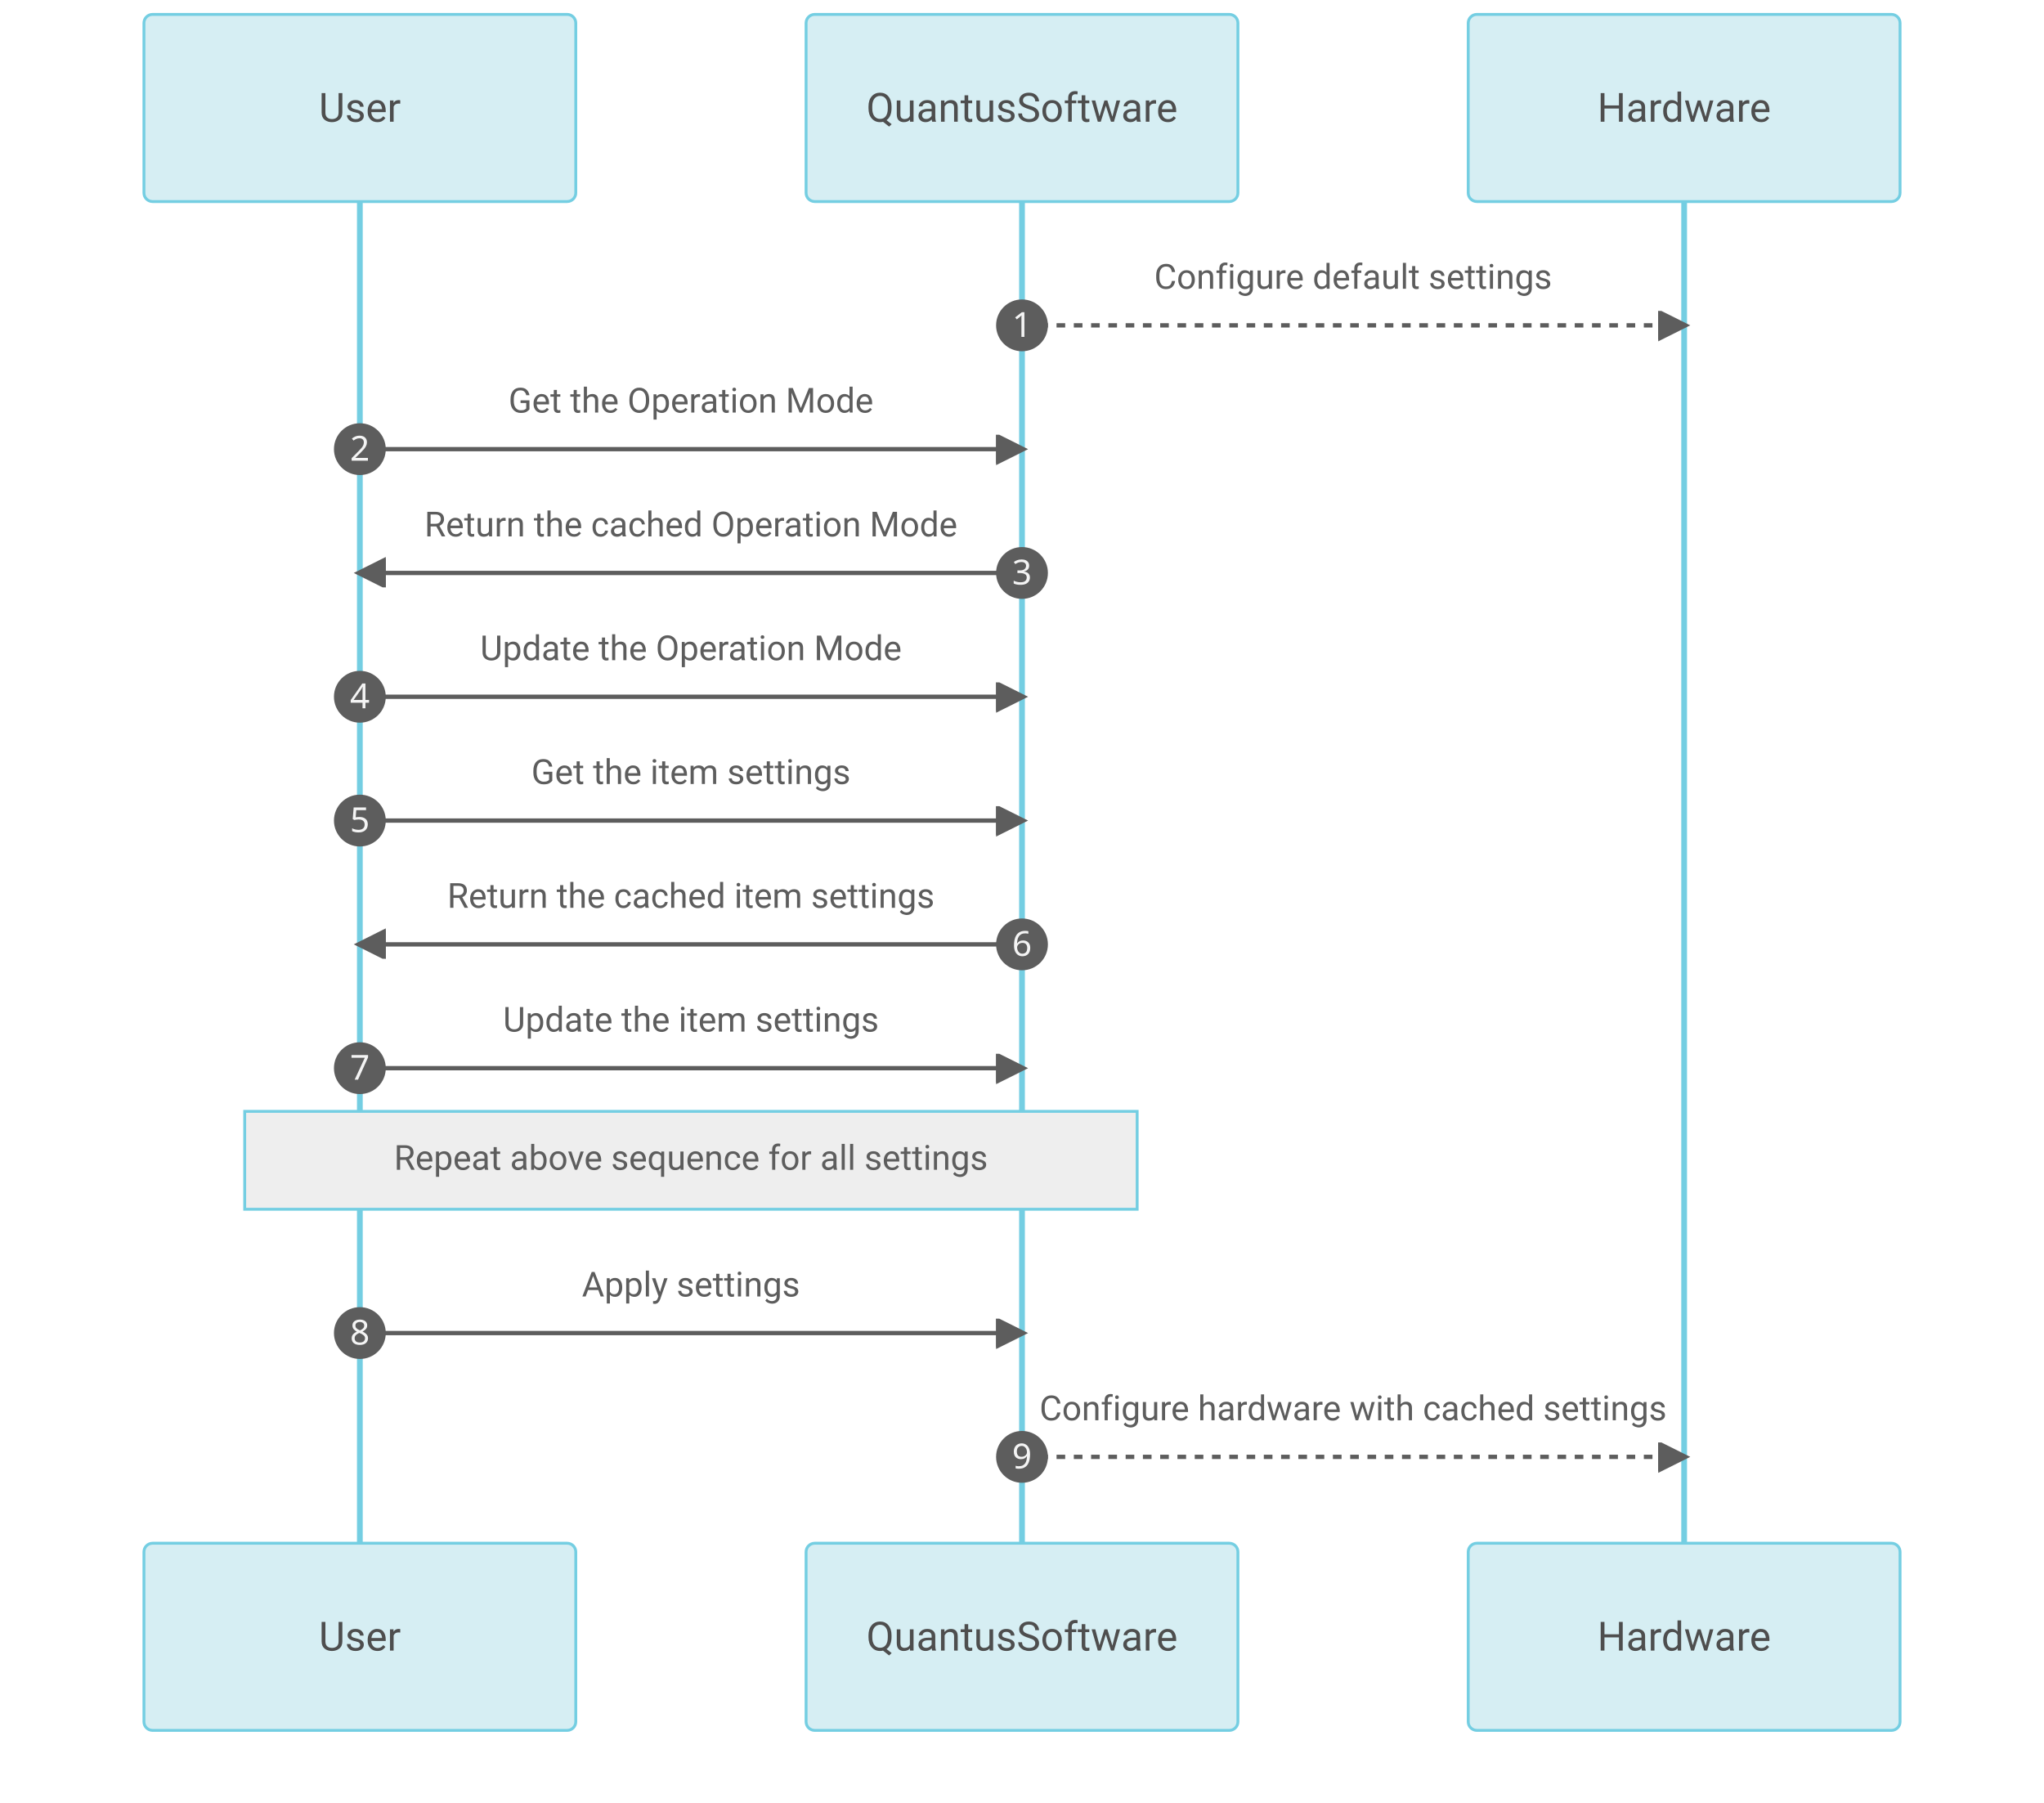
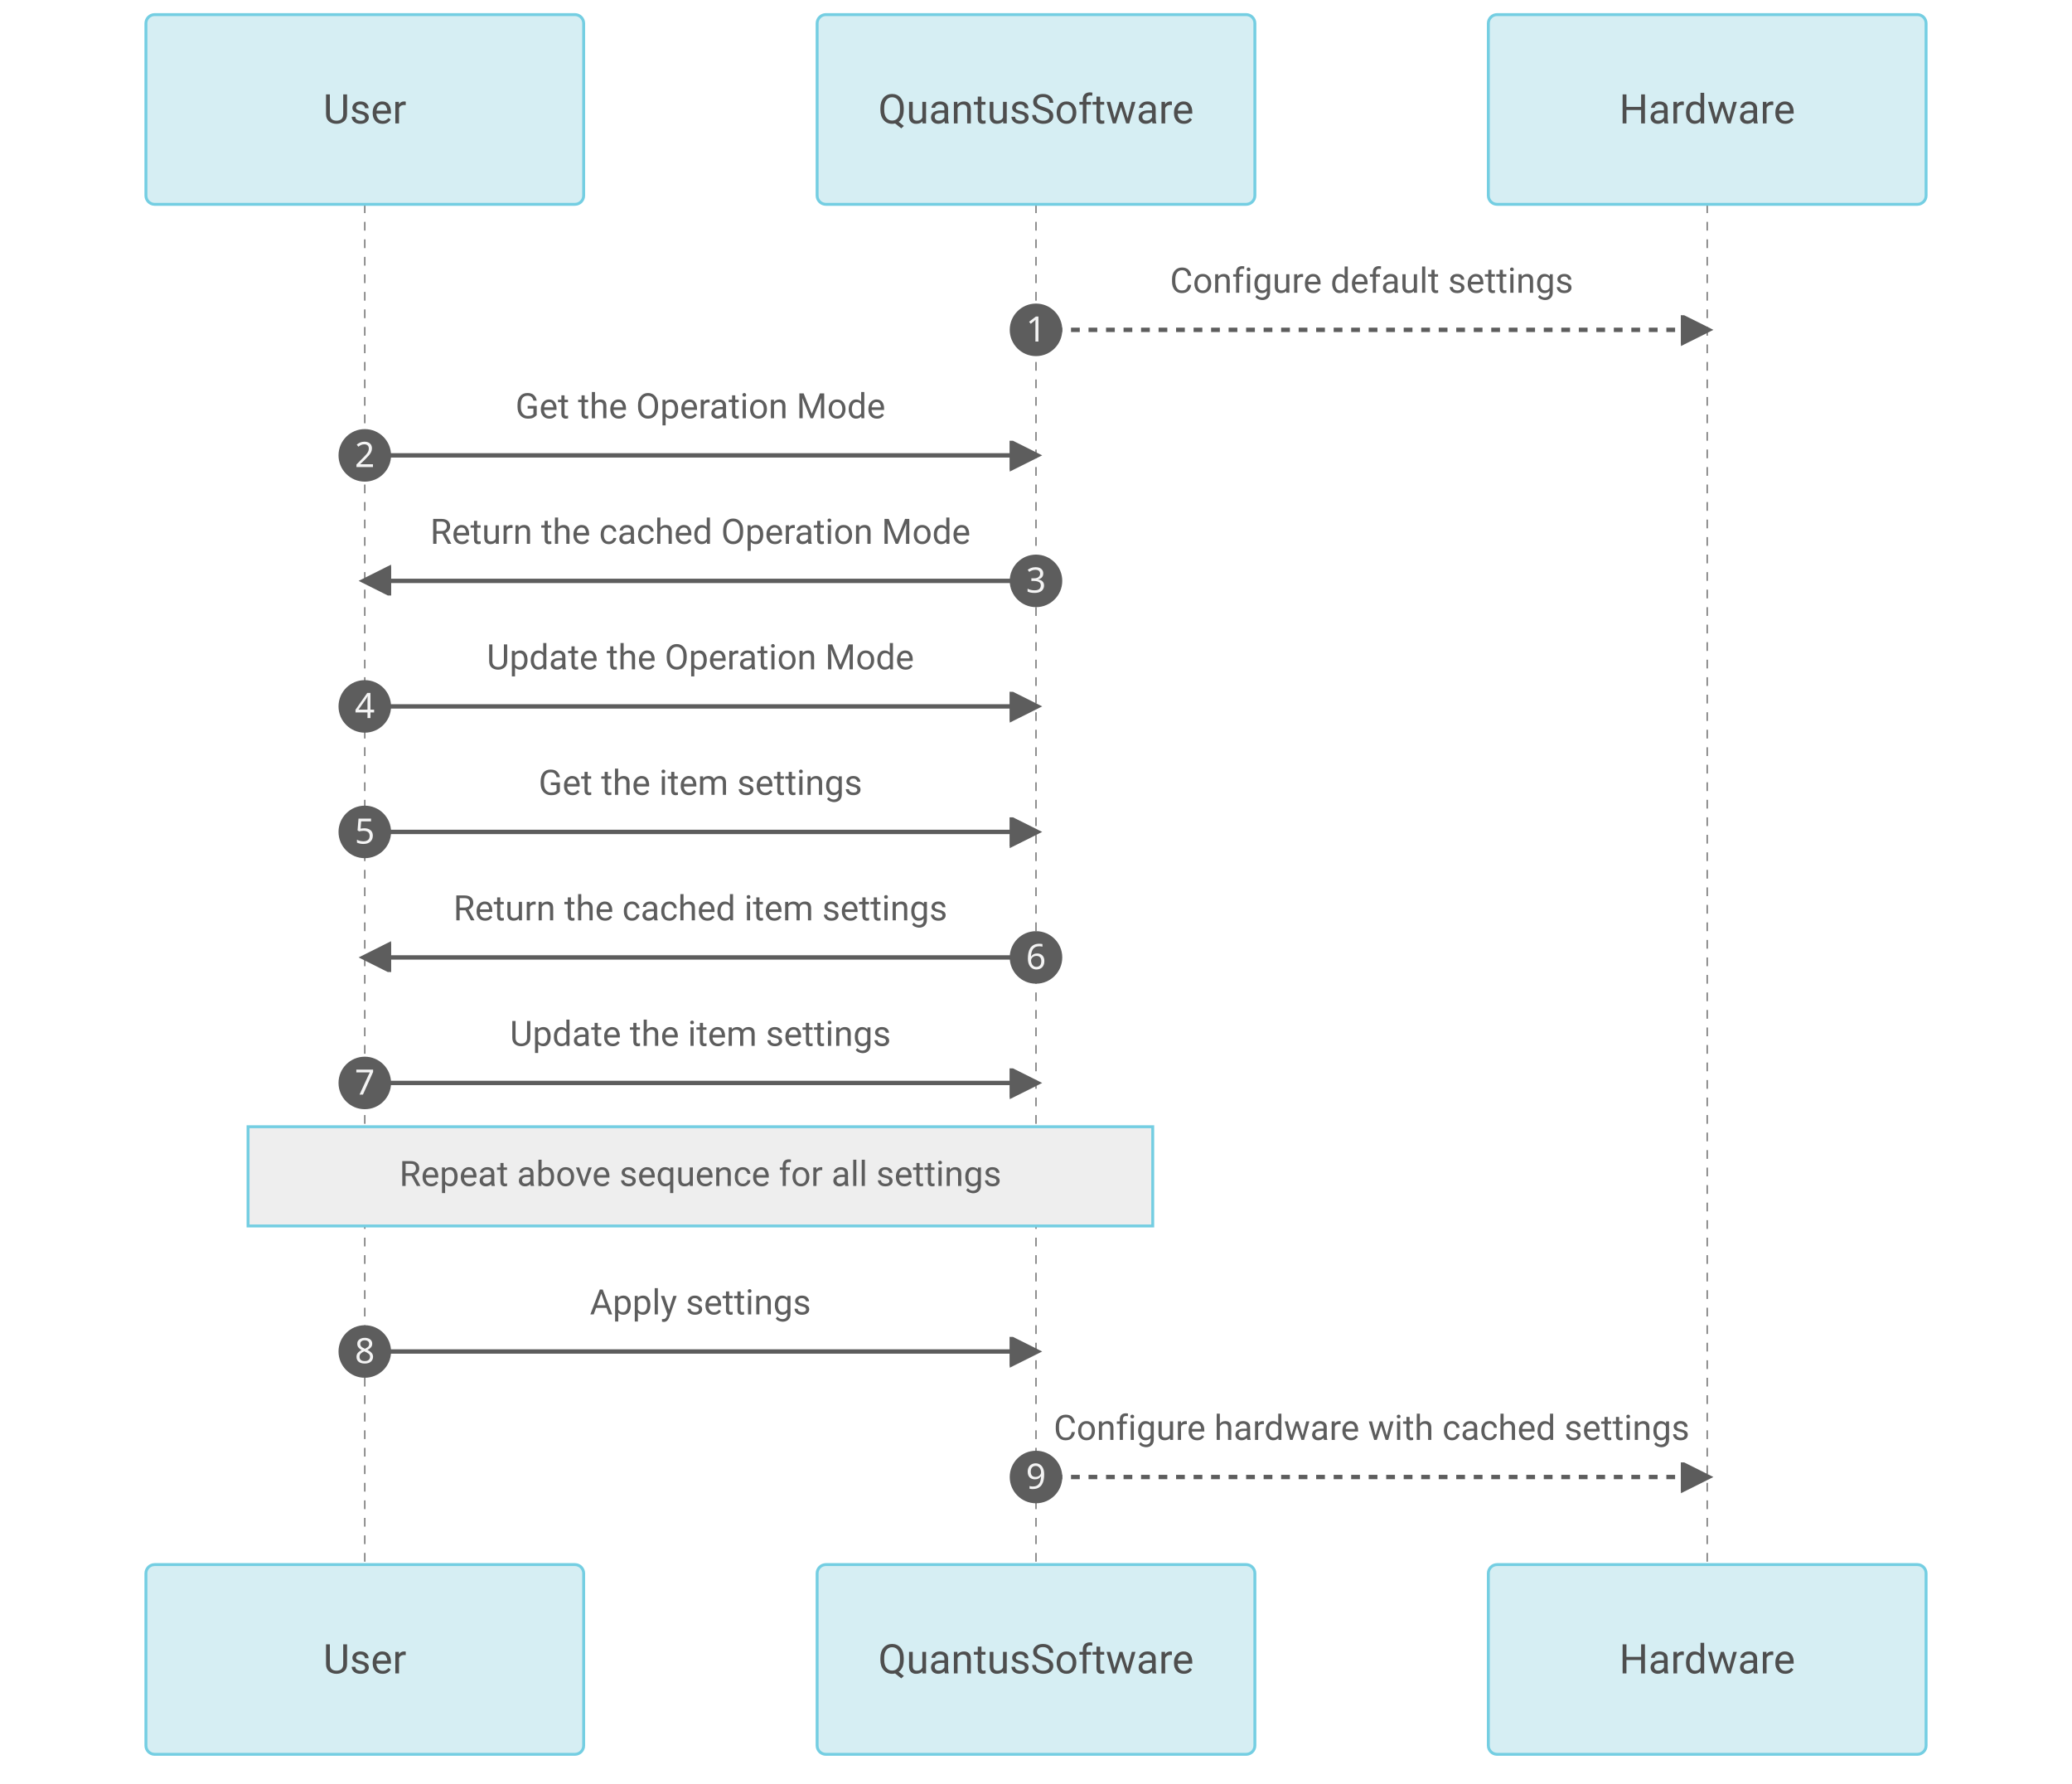
- <svg xmlns="http://www.w3.org/2000/svg" id="mermaid-1698050729424" width="100%" height="626" style="max-width: 710px;" viewBox="-50 -5 710 626">
-   <style>#mermaid-1698050729424 {font-family:"roboto",Helvetica,Arial,sans-serif;font-size:12px;fill:#5d5d5d;}#mermaid-1698050729424 .error-icon{fill:hsl(10.345, 54.717%, 94.608%);}#mermaid-1698050729424 .error-text{fill:rgb(6.226, 18.679, 21.274);stroke:rgb(6.226, 18.679, 21.274);}#mermaid-1698050729424 .edge-thickness-normal{stroke-width:2px;}#mermaid-1698050729424 .edge-thickness-thick{stroke-width:3.5px;}#mermaid-1698050729424 .edge-pattern-solid{stroke-dasharray:0;}#mermaid-1698050729424 .edge-pattern-dashed{stroke-dasharray:3;}#mermaid-1698050729424 .edge-pattern-dotted{stroke-dasharray:2;}#mermaid-1698050729424 .marker{fill:#0b0b0b;stroke:#0b0b0b;}#mermaid-1698050729424 .marker.cross{stroke:#0b0b0b;}#mermaid-1698050729424 svg{font-family:"roboto",Helvetica,Arial,sans-serif;font-size:12px;}#mermaid-1698050729424 .actor{stroke:#74cee2;fill:#d6eef3;}#mermaid-1698050729424 text.actor&gt;tspan{fill:#4e4e4e;stroke:none;}#mermaid-1698050729424 .actor-line{stroke:grey;}#mermaid-1698050729424 .messageLine0{stroke-width:1.5;stroke-dasharray:none;stroke:#5d5d5d;}#mermaid-1698050729424 .messageLine1{stroke-width:1.5;stroke-dasharray:2,2;stroke:#5d5d5d;}#mermaid-1698050729424 #arrowhead path{fill:#5d5d5d;stroke:#5d5d5d;}#mermaid-1698050729424 .sequenceNumber{fill:#f4f4f4;}#mermaid-1698050729424 #sequencenumber{fill:#5d5d5d;}#mermaid-1698050729424 #crosshead path{fill:#5d5d5d;stroke:#5d5d5d;}#mermaid-1698050729424 .messageText{fill:#5d5d5d;stroke:#5d5d5d;}#mermaid-1698050729424 .labelBox{stroke:#74cee2;fill:#d6eef3;}#mermaid-1698050729424 .labelText,#mermaid-1698050729424 .labelText&gt;tspan{fill:#4e4e4e;stroke:none;}#mermaid-1698050729424 .loopText,#mermaid-1698050729424 .loopText&gt;tspan{fill:#4e4e4e;stroke:none;}#mermaid-1698050729424 .loopLine{stroke-width:2px;stroke-dasharray:2,2;stroke:#74cee2;fill:#74cee2;}#mermaid-1698050729424 .note{stroke:#74cee2;fill:#eee;}#mermaid-1698050729424 .noteText,#mermaid-1698050729424 .noteText&gt;tspan{fill:#5d5d5d;stroke:none;}#mermaid-1698050729424 .activation0{fill:#f4433633;stroke:none;}#mermaid-1698050729424 .activation1{fill:#f4433633;stroke:none;}#mermaid-1698050729424 .activation2{fill:#f4433633;stroke:none;}#mermaid-1698050729424 .actorPopupMenu{position:absolute;}#mermaid-1698050729424 .actorPopupMenuPanel{position:absolute;fill:#d6eef3;box-shadow:0px 8px 16px 0px rgba(0,0,0,0.2);filter:drop-shadow(3px 5px 2px rgb(0 0 0 / 0.4));}#mermaid-1698050729424 .actor-man line{stroke:#74cee2;fill:#d6eef3;}#mermaid-1698050729424 .actor-man circle,#mermaid-1698050729424 line{stroke:#74cee2;fill:#d6eef3;stroke-width:2px;}#mermaid-1698050729424 .messageText{stroke:none;}#mermaid-1698050729424 .actor-line{stroke-dasharray:3,3;}#mermaid-1698050729424 :root{--mermaid-font-family:"trebuchet ms",verdana,arial,sans-serif;}</style>
+ <svg xmlns="http://www.w3.org/2000/svg" id="mermaid-1787131735248" width="100%" height="611" style="max-width: 710px;" viewBox="-50 -5 710 611">
+   <style>#mermaid-1787131735248{font-family:"roboto",Helvetica,Arial,sans-serif;font-size:12px;fill:#5d5d5d;}#mermaid-1787131735248 .error-icon{fill:hsl(10.345,54.717%,94.608%);}#mermaid-1787131735248 .error-text{fill:rgb(6.226,18.679,21.274);stroke:rgb(6.226,18.679,21.274);}#mermaid-1787131735248 .edge-thickness-normal{stroke-width:2px;}#mermaid-1787131735248 .edge-thickness-thick{stroke-width:3.5px;}#mermaid-1787131735248 .edge-pattern-solid{stroke-dasharray:0;}#mermaid-1787131735248 .edge-pattern-dashed{stroke-dasharray:3;}#mermaid-1787131735248 .edge-pattern-dotted{stroke-dasharray:2;}#mermaid-1787131735248 .marker{fill:#0b0b0b;stroke:#0b0b0b;}#mermaid-1787131735248 .marker.cross{stroke:#0b0b0b;}#mermaid-1787131735248 svg{font-family:"roboto",Helvetica,Arial,sans-serif;font-size:12px;}#mermaid-1787131735248 .actor{stroke:#74cee2;fill:#d6eef3;}#mermaid-1787131735248 text.actor &gt; tspan{fill:#4e4e4e;stroke:none;}#mermaid-1787131735248 .actor-line{stroke:grey;}#mermaid-1787131735248 .messageLine0{stroke-width:1.5;stroke-dasharray:none;stroke:#5d5d5d;}#mermaid-1787131735248 .messageLine1{stroke-width:1.5;stroke-dasharray:2,2;stroke:#5d5d5d;}#mermaid-1787131735248 #arrowhead path{fill:#5d5d5d;stroke:#5d5d5d;}#mermaid-1787131735248 .sequenceNumber{fill:#f4f4f4;}#mermaid-1787131735248 #sequencenumber{fill:#5d5d5d;}#mermaid-1787131735248 #crosshead path{fill:#5d5d5d;stroke:#5d5d5d;}#mermaid-1787131735248 .messageText{fill:#5d5d5d;stroke:#5d5d5d;}#mermaid-1787131735248 .labelBox{stroke:#74cee2;fill:#d6eef3;}#mermaid-1787131735248 .labelText,#mermaid-1787131735248 .labelText &gt; tspan{fill:#4e4e4e;stroke:none;}#mermaid-1787131735248 .loopText,#mermaid-1787131735248 .loopText &gt; tspan{fill:#4e4e4e;stroke:none;}#mermaid-1787131735248 .loopLine{stroke-width:2px;stroke-dasharray:2,2;stroke:#74cee2;fill:#74cee2;}#mermaid-1787131735248 .note{stroke:#74cee2;fill:#eee;}#mermaid-1787131735248 .noteText,#mermaid-1787131735248 .noteText &gt; tspan{fill:#5d5d5d;stroke:none;}#mermaid-1787131735248 .activation0{fill:#f4433633;stroke:none;}#mermaid-1787131735248 .activation1{fill:#f4433633;stroke:none;}#mermaid-1787131735248 .activation2{fill:#f4433633;stroke:none;}#mermaid-1787131735248 .messageText{stroke:none;}#mermaid-1787131735248 .actor-line{stroke-dasharray:3,3;}#mermaid-1787131735248:root{--mermaid-font-family:"trebuchet ms",verdana,arial,sans-serif;}#mermaid-1787131735248 sequence{fill:apa;}</style>
  <g />
-   <defs>
-     <symbol id="computer" width="24" height="24">
-       <path transform="scale(.5)" d="M2 2v13h20v-13h-20zm18 11h-16v-9h16v9zm-10.228 6l.466-1h3.524l.467 1h-4.457zm14.228 3h-24l2-6h2.104l-1.33 4h18.45l-1.297-4h2.073l2 6zm-5-10h-14v-7h14v7z" />
-     </symbol>
-   </defs>
-   <defs>
-     <symbol id="database" fill-rule="evenodd" clip-rule="evenodd">
-       <path transform="scale(.5)" d="M12.258.001l.256.004.255.005.253.008.251.01.249.012.247.015.246.016.242.019.241.02.239.023.236.024.233.027.231.028.229.031.225.032.223.034.22.036.217.038.214.04.211.041.208.043.205.045.201.046.198.048.194.05.191.051.187.053.183.054.18.056.175.057.172.059.168.06.163.061.16.063.155.064.15.066.074.033.073.033.071.034.07.034.069.035.068.035.067.035.066.035.064.036.064.036.062.036.06.036.06.037.058.037.058.037.055.038.055.038.053.038.052.038.051.039.05.039.048.039.047.039.045.04.044.04.043.04.041.04.04.041.039.041.037.041.036.041.034.041.033.042.032.042.03.042.029.042.027.042.026.043.024.043.023.043.021.043.02.043.018.044.017.043.015.044.013.044.012.044.011.045.009.044.007.045.006.045.004.045.002.045.001.045v17l-.001.045-.002.045-.004.045-.006.045-.007.045-.009.044-.011.045-.012.044-.013.044-.015.044-.017.043-.018.044-.02.043-.021.043-.023.043-.024.043-.026.043-.027.042-.029.042-.03.042-.032.042-.033.042-.034.041-.036.041-.037.041-.039.041-.04.041-.041.04-.043.04-.044.04-.045.04-.047.039-.048.039-.05.039-.051.039-.052.038-.053.038-.055.038-.055.038-.058.037-.058.037-.06.037-.06.036-.062.036-.064.036-.064.036-.066.035-.067.035-.068.035-.069.035-.07.034-.071.034-.073.033-.074.033-.15.066-.155.064-.16.063-.163.061-.168.06-.172.059-.175.057-.18.056-.183.054-.187.053-.191.051-.194.05-.198.048-.201.046-.205.045-.208.043-.211.041-.214.04-.217.038-.22.036-.223.034-.225.032-.229.031-.231.028-.233.027-.236.024-.239.023-.241.02-.242.019-.246.016-.247.015-.249.012-.251.01-.253.008-.255.005-.256.004-.258.001-.258-.001-.256-.004-.255-.005-.253-.008-.251-.01-.249-.012-.247-.015-.245-.016-.243-.019-.241-.02-.238-.023-.236-.024-.234-.027-.231-.028-.228-.031-.226-.032-.223-.034-.22-.036-.217-.038-.214-.04-.211-.041-.208-.043-.204-.045-.201-.046-.198-.048-.195-.05-.19-.051-.187-.053-.184-.054-.179-.056-.176-.057-.172-.059-.167-.06-.164-.061-.159-.063-.155-.064-.151-.066-.074-.033-.072-.033-.072-.034-.07-.034-.069-.035-.068-.035-.067-.035-.066-.035-.064-.036-.063-.036-.062-.036-.061-.036-.06-.037-.058-.037-.057-.037-.056-.038-.055-.038-.053-.038-.052-.038-.051-.039-.049-.039-.049-.039-.046-.039-.046-.04-.044-.04-.043-.04-.041-.04-.04-.041-.039-.041-.037-.041-.036-.041-.034-.041-.033-.042-.032-.042-.03-.042-.029-.042-.027-.042-.026-.043-.024-.043-.023-.043-.021-.043-.02-.043-.018-.044-.017-.043-.015-.044-.013-.044-.012-.044-.011-.045-.009-.044-.007-.045-.006-.045-.004-.045-.002-.045-.001-.045v-17l.001-.045.002-.045.004-.045.006-.045.007-.045.009-.044.011-.045.012-.044.013-.044.015-.044.017-.043.018-.044.02-.043.021-.043.023-.043.024-.043.026-.043.027-.042.029-.042.03-.042.032-.042.033-.042.034-.041.036-.041.037-.041.039-.041.04-.041.041-.04.043-.04.044-.04.046-.04.046-.039.049-.039.049-.039.051-.039.052-.038.053-.038.055-.038.056-.038.057-.037.058-.037.06-.037.061-.036.062-.036.063-.036.064-.036.066-.035.067-.035.068-.035.069-.035.07-.034.072-.034.072-.033.074-.033.151-.066.155-.064.159-.063.164-.061.167-.06.172-.059.176-.057.179-.056.184-.054.187-.053.19-.051.195-.05.198-.048.201-.046.204-.045.208-.043.211-.041.214-.04.217-.038.22-.036.223-.034.226-.032.228-.031.231-.028.234-.027.236-.024.238-.023.241-.02.243-.019.245-.016.247-.015.249-.012.251-.01.253-.008.255-.005.256-.004.258-.001.258.001zm-9.258 20.499v.01l.001.021.003.021.004.022.005.021.006.022.007.022.009.023.01.022.011.023.012.023.013.023.015.023.016.024.017.023.018.024.019.024.021.024.022.025.023.024.024.025.052.049.056.05.061.051.066.051.07.051.075.051.079.052.084.052.088.052.092.052.097.052.102.051.105.052.11.052.114.051.119.051.123.051.127.05.131.05.135.05.139.048.144.049.147.047.152.047.155.047.16.045.163.045.167.043.171.043.176.041.178.041.183.039.187.039.19.037.194.035.197.035.202.033.204.031.209.03.212.029.216.027.219.025.222.024.226.021.23.02.233.018.236.016.24.015.243.012.246.01.249.008.253.005.256.004.259.001.26-.001.257-.004.254-.005.25-.008.247-.011.244-.012.241-.014.237-.016.233-.018.231-.021.226-.021.224-.024.22-.026.216-.027.212-.028.21-.031.205-.031.202-.034.198-.034.194-.036.191-.037.187-.039.183-.04.179-.04.175-.042.172-.043.168-.044.163-.045.16-.046.155-.046.152-.047.148-.048.143-.049.139-.049.136-.05.131-.05.126-.05.123-.051.118-.052.114-.051.11-.052.106-.052.101-.052.096-.052.092-.052.088-.053.083-.051.079-.052.074-.052.07-.051.065-.051.06-.051.056-.05.051-.05.023-.024.023-.025.021-.024.02-.024.019-.024.018-.024.017-.024.015-.023.014-.024.013-.023.012-.023.01-.023.01-.022.008-.022.006-.022.006-.022.004-.022.004-.021.001-.021.001-.021v-4.127l-.077.055-.08.053-.083.054-.085.053-.087.052-.09.052-.093.051-.095.05-.097.05-.1.049-.102.049-.105.048-.106.047-.109.047-.111.046-.114.045-.115.045-.118.044-.12.043-.122.042-.124.042-.126.041-.128.04-.13.04-.132.038-.134.038-.135.037-.138.037-.139.035-.142.035-.143.034-.144.033-.147.032-.148.031-.15.03-.151.03-.153.029-.154.027-.156.027-.158.026-.159.025-.161.024-.162.023-.163.022-.165.021-.166.02-.167.019-.169.018-.169.017-.171.016-.173.015-.173.014-.175.013-.175.012-.177.011-.178.01-.179.008-.179.008-.181.006-.182.005-.182.004-.184.003-.184.002h-.37l-.184-.002-.184-.003-.182-.004-.182-.005-.181-.006-.179-.008-.179-.008-.178-.01-.176-.011-.176-.012-.175-.013-.173-.014-.172-.015-.171-.016-.17-.017-.169-.018-.167-.019-.166-.02-.165-.021-.163-.022-.162-.023-.161-.024-.159-.025-.157-.026-.156-.027-.155-.027-.153-.029-.151-.03-.15-.03-.148-.031-.146-.032-.145-.033-.143-.034-.141-.035-.14-.035-.137-.037-.136-.037-.134-.038-.132-.038-.13-.04-.128-.04-.126-.041-.124-.042-.122-.042-.12-.044-.117-.043-.116-.045-.113-.045-.112-.046-.109-.047-.106-.047-.105-.048-.102-.049-.1-.049-.097-.05-.095-.05-.093-.052-.09-.051-.087-.052-.085-.053-.083-.054-.08-.054-.077-.054v4.127zm0-5.654v.011l.001.021.003.021.004.021.005.022.006.022.007.022.009.022.01.022.011.023.012.023.013.023.015.024.016.023.017.024.018.024.019.024.021.024.022.024.023.025.024.024.052.05.056.05.061.05.066.051.07.051.075.052.079.051.084.052.088.052.092.052.097.052.102.052.105.052.11.051.114.051.119.052.123.05.127.051.131.05.135.049.139.049.144.048.147.048.152.047.155.046.16.045.163.045.167.044.171.042.176.042.178.04.183.04.187.038.19.037.194.036.197.034.202.033.204.032.209.03.212.028.216.027.219.025.222.024.226.022.23.02.233.018.236.016.24.014.243.012.246.01.249.008.253.006.256.003.259.001.26-.001.257-.003.254-.006.25-.008.247-.01.244-.012.241-.015.237-.016.233-.018.231-.02.226-.022.224-.024.22-.025.216-.027.212-.029.21-.03.205-.032.202-.033.198-.035.194-.036.191-.037.187-.039.183-.039.179-.041.175-.042.172-.043.168-.044.163-.045.16-.045.155-.047.152-.047.148-.048.143-.048.139-.05.136-.049.131-.05.126-.051.123-.051.118-.051.114-.052.11-.052.106-.052.101-.052.096-.052.092-.052.088-.052.083-.052.079-.052.074-.051.07-.052.065-.051.06-.05.056-.051.051-.049.023-.025.023-.024.021-.025.02-.024.019-.024.018-.024.017-.024.015-.023.014-.023.013-.024.012-.022.01-.023.01-.023.008-.022.006-.022.006-.022.004-.021.004-.022.001-.021.001-.021v-4.139l-.077.054-.08.054-.083.054-.085.052-.087.053-.09.051-.093.051-.095.051-.097.05-.1.049-.102.049-.105.048-.106.047-.109.047-.111.046-.114.045-.115.044-.118.044-.12.044-.122.042-.124.042-.126.041-.128.04-.13.039-.132.039-.134.038-.135.037-.138.036-.139.036-.142.035-.143.033-.144.033-.147.033-.148.031-.15.03-.151.03-.153.028-.154.028-.156.027-.158.026-.159.025-.161.024-.162.023-.163.022-.165.021-.166.02-.167.019-.169.018-.169.017-.171.016-.173.015-.173.014-.175.013-.175.012-.177.011-.178.009-.179.009-.179.007-.181.007-.182.005-.182.004-.184.003-.184.002h-.37l-.184-.002-.184-.003-.182-.004-.182-.005-.181-.007-.179-.007-.179-.009-.178-.009-.176-.011-.176-.012-.175-.013-.173-.014-.172-.015-.171-.016-.17-.017-.169-.018-.167-.019-.166-.02-.165-.021-.163-.022-.162-.023-.161-.024-.159-.025-.157-.026-.156-.027-.155-.028-.153-.028-.151-.03-.15-.03-.148-.031-.146-.033-.145-.033-.143-.033-.141-.035-.14-.036-.137-.036-.136-.037-.134-.038-.132-.039-.13-.039-.128-.04-.126-.041-.124-.042-.122-.043-.12-.043-.117-.044-.116-.044-.113-.046-.112-.046-.109-.046-.106-.047-.105-.048-.102-.049-.1-.049-.097-.05-.095-.051-.093-.051-.09-.051-.087-.053-.085-.052-.083-.054-.08-.054-.077-.054v4.139zm0-5.666v.011l.001.02.003.022.004.021.005.022.006.021.007.022.009.023.01.022.011.023.012.023.013.023.015.023.016.024.017.024.018.023.019.024.021.025.022.024.023.024.024.025.052.05.056.05.061.05.066.051.07.051.075.052.079.051.084.052.088.052.092.052.097.052.102.052.105.051.11.052.114.051.119.051.123.051.127.05.131.05.135.05.139.049.144.048.147.048.152.047.155.046.16.045.163.045.167.043.171.043.176.042.178.04.183.04.187.038.19.037.194.036.197.034.202.033.204.032.209.03.212.028.216.027.219.025.222.024.226.021.23.02.233.018.236.017.24.014.243.012.246.01.249.008.253.006.256.003.259.001.26-.001.257-.003.254-.006.25-.008.247-.01.244-.013.241-.014.237-.016.233-.018.231-.02.226-.022.224-.024.22-.025.216-.027.212-.029.21-.03.205-.032.202-.033.198-.035.194-.036.191-.037.187-.039.183-.039.179-.041.175-.042.172-.043.168-.044.163-.045.16-.045.155-.047.152-.047.148-.048.143-.049.139-.049.136-.049.131-.051.126-.05.123-.051.118-.052.114-.051.11-.052.106-.052.101-.052.096-.052.092-.052.088-.052.083-.052.079-.052.074-.052.07-.051.065-.051.06-.051.056-.05.051-.049.023-.025.023-.025.021-.024.02-.024.019-.024.018-.024.017-.024.015-.023.014-.024.013-.023.012-.023.01-.022.01-.023.008-.022.006-.022.006-.022.004-.022.004-.021.001-.021.001-.021v-4.153l-.077.054-.08.054-.083.053-.085.053-.087.053-.09.051-.093.051-.095.051-.097.05-.1.049-.102.048-.105.048-.106.048-.109.046-.111.046-.114.046-.115.044-.118.044-.12.043-.122.043-.124.042-.126.041-.128.04-.13.039-.132.039-.134.038-.135.037-.138.036-.139.036-.142.034-.143.034-.144.033-.147.032-.148.032-.15.03-.151.03-.153.028-.154.028-.156.027-.158.026-.159.024-.161.024-.162.023-.163.023-.165.021-.166.02-.167.019-.169.018-.169.017-.171.016-.173.015-.173.014-.175.013-.175.012-.177.01-.178.01-.179.009-.179.007-.181.006-.182.006-.182.004-.184.003-.184.001-.185.001-.185-.001-.184-.001-.184-.003-.182-.004-.182-.006-.181-.006-.179-.007-.179-.009-.178-.01-.176-.01-.176-.012-.175-.013-.173-.014-.172-.015-.171-.016-.17-.017-.169-.018-.167-.019-.166-.02-.165-.021-.163-.023-.162-.023-.161-.024-.159-.024-.157-.026-.156-.027-.155-.028-.153-.028-.151-.03-.15-.03-.148-.032-.146-.032-.145-.033-.143-.034-.141-.034-.14-.036-.137-.036-.136-.037-.134-.038-.132-.039-.13-.039-.128-.041-.126-.041-.124-.041-.122-.043-.12-.043-.117-.044-.116-.044-.113-.046-.112-.046-.109-.046-.106-.048-.105-.048-.102-.048-.1-.05-.097-.049-.095-.051-.093-.051-.09-.052-.087-.052-.085-.053-.083-.053-.08-.054-.077-.054v4.153zm8.74-8.179l-.257.004-.254.005-.25.008-.247.011-.244.012-.241.014-.237.016-.233.018-.231.021-.226.022-.224.023-.22.026-.216.027-.212.028-.21.031-.205.032-.202.033-.198.034-.194.036-.191.038-.187.038-.183.04-.179.041-.175.042-.172.043-.168.043-.163.045-.16.046-.155.046-.152.048-.148.048-.143.048-.139.049-.136.05-.131.05-.126.051-.123.051-.118.051-.114.052-.11.052-.106.052-.101.052-.096.052-.092.052-.088.052-.083.052-.079.052-.074.051-.07.052-.065.051-.06.05-.056.05-.051.05-.023.025-.023.024-.021.024-.02.025-.019.024-.018.024-.017.023-.015.024-.014.023-.013.023-.012.023-.01.023-.01.022-.008.022-.006.023-.006.021-.004.022-.004.021-.001.021-.001.021.001.021.001.021.004.021.004.022.006.021.006.023.008.022.01.022.01.023.012.023.013.023.014.023.015.024.017.023.018.024.019.024.02.025.021.024.023.024.023.025.051.05.056.05.06.05.065.051.07.052.074.051.079.052.083.052.088.052.092.052.096.052.101.052.106.052.11.052.114.052.118.051.123.051.126.051.131.05.136.05.139.049.143.048.148.048.152.048.155.046.16.046.163.045.168.043.172.043.175.042.179.041.183.04.187.038.191.038.194.036.198.034.202.033.205.032.21.031.212.028.216.027.22.026.224.023.226.022.231.021.233.018.237.016.241.014.244.012.247.011.25.008.254.005.257.004.26.001.26-.001.257-.004.254-.005.25-.008.247-.011.244-.012.241-.014.237-.016.233-.018.231-.021.226-.022.224-.023.22-.026.216-.027.212-.028.21-.031.205-.032.202-.033.198-.034.194-.036.191-.038.187-.038.183-.04.179-.041.175-.042.172-.043.168-.043.163-.045.16-.046.155-.046.152-.048.148-.048.143-.048.139-.049.136-.05.131-.05.126-.051.123-.051.118-.051.114-.052.11-.052.106-.052.101-.052.096-.052.092-.052.088-.052.083-.052.079-.052.074-.051.07-.052.065-.051.06-.05.056-.05.051-.05.023-.025.023-.024.021-.024.02-.025.019-.024.018-.024.017-.023.015-.024.014-.023.013-.023.012-.023.01-.023.01-.022.008-.022.006-.023.006-.021.004-.022.004-.021.001-.021.001-.021-.001-.021-.001-.021-.004-.021-.004-.022-.006-.021-.006-.023-.008-.022-.01-.022-.01-.023-.012-.023-.013-.023-.014-.023-.015-.024-.017-.023-.018-.024-.019-.024-.02-.025-.021-.024-.023-.024-.023-.025-.051-.05-.056-.05-.06-.05-.065-.051-.07-.052-.074-.051-.079-.052-.083-.052-.088-.052-.092-.052-.096-.052-.101-.052-.106-.052-.11-.052-.114-.052-.118-.051-.123-.051-.126-.051-.131-.05-.136-.05-.139-.049-.143-.048-.148-.048-.152-.048-.155-.046-.16-.046-.163-.045-.168-.043-.172-.043-.175-.042-.179-.041-.183-.04-.187-.038-.191-.038-.194-.036-.198-.034-.202-.033-.205-.032-.21-.031-.212-.028-.216-.027-.22-.026-.224-.023-.226-.022-.231-.021-.233-.018-.237-.016-.241-.014-.244-.012-.247-.011-.25-.008-.254-.005-.257-.004-.26-.001-.26.001z" />
-     </symbol>
-   </defs>
-   <defs>
-     <symbol id="clock" width="24" height="24">
-       <path transform="scale(.5)" d="M12 2c5.514 0 10 4.486 10 10s-4.486 10-10 10-10-4.486-10-10 4.486-10 10-10zm0-2c-6.627 0-12 5.373-12 12s5.373 12 12 12 12-5.373 12-12-5.373-12-12-12zm5.848 12.459c.202.038.202.333.001.372-1.907.361-6.045 1.111-6.547 1.111-.719 0-1.301-.582-1.301-1.301 0-.512.77-5.447 1.125-7.445.034-.192.312-.181.343.014l.985 6.238 5.394 1.011z" />
-     </symbol>
-   </defs>
  <g>
-     <line id="actor0" x1="75" y1="5" x2="75" y2="556" class="200" stroke-width="0.5px" stroke="#999" />
-     <g id="root-0">
-       <rect x="0" y="0" fill="#eaeaea" stroke="#666" width="150" height="65" rx="3" ry="3" class="actor" />
-       <text x="75" y="32.5" dominant-baseline="central" alignment-baseline="central" class="actor" style="text-anchor: middle; font-size: 14px; font-weight: 400;">
-         <tspan x="75" dy="0">User</tspan>
-       </text>
-     </g>
+     <line id="actor0" x1="75" y1="5" x2="75" y2="596" class="actor-line" stroke-width="0.5px" stroke="#999" />
+     <rect x="0" y="0" fill="#eaeaea" stroke="#666" width="150" height="65" rx="3" ry="3" class="actor" />
+     <text x="75" y="32.5" dominant-baseline="central" alignment-baseline="central" class="actor" style="text-anchor: middle; font-size: 14px; font-weight: 400;">
+       <tspan x="75" dy="0">User</tspan>
+     </text>
  </g>
  <g>
-     <line id="actor1" x1="305" y1="5" x2="305" y2="556" class="200" stroke-width="0.5px" stroke="#999" />
-     <g id="root-1">
-       <rect x="230" y="0" fill="#eaeaea" stroke="#666" width="150" height="65" rx="3" ry="3" class="actor" />
-       <text x="305" y="32.5" dominant-baseline="central" alignment-baseline="central" class="actor" style="text-anchor: middle; font-size: 14px; font-weight: 400;">
-         <tspan x="305" dy="0">QuantusSoftware</tspan>
-       </text>
-     </g>
+     <line id="actor1" x1="305" y1="5" x2="305" y2="596" class="actor-line" stroke-width="0.5px" stroke="#999" />
+     <rect x="230" y="0" fill="#eaeaea" stroke="#666" width="150" height="65" rx="3" ry="3" class="actor" />
+     <text x="305" y="32.5" dominant-baseline="central" alignment-baseline="central" class="actor" style="text-anchor: middle; font-size: 14px; font-weight: 400;">
+       <tspan x="305" dy="0">QuantusSoftware</tspan>
+     </text>
  </g>
  <g>
-     <line id="actor2" x1="535" y1="5" x2="535" y2="556" class="200" stroke-width="0.5px" stroke="#999" />
-     <g id="root-2">
-       <rect x="460" y="0" fill="#eaeaea" stroke="#666" width="150" height="65" rx="3" ry="3" class="actor" />
-       <text x="535" y="32.5" dominant-baseline="central" alignment-baseline="central" class="actor" style="text-anchor: middle; font-size: 14px; font-weight: 400;">
-         <tspan x="535" dy="0">Hardware</tspan>
-       </text>
-     </g>
+     <line id="actor2" x1="535" y1="5" x2="535" y2="596" class="actor-line" stroke-width="0.5px" stroke="#999" />
+     <rect x="460" y="0" fill="#eaeaea" stroke="#666" width="150" height="65" rx="3" ry="3" class="actor" />
+     <text x="535" y="32.5" dominant-baseline="central" alignment-baseline="central" class="actor" style="text-anchor: middle; font-size: 14px; font-weight: 400;">
+       <tspan x="535" dy="0">Hardware</tspan>
+     </text>
  </g>
  <defs>
    <marker id="arrowhead" refX="9" refY="5" markerUnits="userSpaceOnUse" markerWidth="12" markerHeight="12" orient="auto">
      <path d="M 0 0 L 10 5 L 0 10 z" />
    </marker>
  </defs>
  <defs>
    <marker id="crosshead" markerWidth="15" markerHeight="8" orient="auto" refX="16" refY="4">
      <path fill="black" stroke="#000000" stroke-width="1px" d="M 9,2 V 6 L16,4 Z" style="stroke-dasharray: 0, 0;" />
      <path fill="none" stroke="#000000" stroke-width="1px" d="M 0,1 L 6,7 M 6,1 L 0,7" style="stroke-dasharray: 0, 0;" />
    </marker>
  </defs>
  <defs>
    <marker id="filled-head" refX="18" refY="7" markerWidth="20" markerHeight="28" orient="auto">
      <path d="M 18,7 L9,13 L14,7 L9,1 Z" />
    </marker>
  </defs>
  <defs>
    <marker id="sequencenumber" refX="15" refY="15" markerWidth="60" markerHeight="40" orient="auto">
      <circle cx="15" cy="15" r="6" />
    </marker>
  </defs>
  <text x="420" y="80" text-anchor="middle" dominant-baseline="middle" alignment-baseline="middle" class="messageText" dy="1em" style="font-size: 12px; font-weight: 400;">Configure default settings</text>
  <line x1="305" y1="108" x2="535" y2="108" class="messageLine1" stroke-width="2" stroke="none" marker-end="url(#arrowhead)" marker-start="url(#sequencenumber)" style="stroke-dasharray: 3, 3; fill: none;" />
  <text x="305" y="112" font-family="sans-serif" font-size="12px" text-anchor="middle" textLength="16px" class="sequenceNumber">1</text>
  <text x="190" y="123" text-anchor="middle" dominant-baseline="middle" alignment-baseline="middle" class="messageText" dy="1em" style="font-size: 12px; font-weight: 400;">Get the Operation Mode</text>
  <line x1="75" y1="151" x2="305" y2="151" class="messageLine0" stroke-width="2" stroke="none" marker-end="url(#arrowhead)" marker-start="url(#sequencenumber)" style="fill: none;" />
  <text x="75" y="155" font-family="sans-serif" font-size="12px" text-anchor="middle" textLength="16px" class="sequenceNumber">2</text>
  <text x="190" y="166" text-anchor="middle" dominant-baseline="middle" alignment-baseline="middle" class="messageText" dy="1em" style="font-size: 12px; font-weight: 400;">Return the cached Operation Mode</text>
  <line x1="305" y1="194" x2="75" y2="194" class="messageLine0" stroke-width="2" stroke="none" marker-end="url(#arrowhead)" marker-start="url(#sequencenumber)" style="fill: none;" />
  <text x="305" y="198" font-family="sans-serif" font-size="12px" text-anchor="middle" textLength="16px" class="sequenceNumber">3</text>
  <text x="190" y="209" text-anchor="middle" dominant-baseline="middle" alignment-baseline="middle" class="messageText" dy="1em" style="font-size: 12px; font-weight: 400;">Update the Operation Mode</text>
  <line x1="75" y1="237" x2="305" y2="237" class="messageLine0" stroke-width="2" stroke="none" marker-end="url(#arrowhead)" marker-start="url(#sequencenumber)" style="fill: none;" />
  <text x="75" y="241" font-family="sans-serif" font-size="12px" text-anchor="middle" textLength="16px" class="sequenceNumber">4</text>
  <text x="190" y="252" text-anchor="middle" dominant-baseline="middle" alignment-baseline="middle" class="messageText" dy="1em" style="font-size: 12px; font-weight: 400;">Get the item settings</text>
  <line x1="75" y1="280" x2="305" y2="280" class="messageLine0" stroke-width="2" stroke="none" marker-end="url(#arrowhead)" marker-start="url(#sequencenumber)" style="fill: none;" />
  <text x="75" y="284" font-family="sans-serif" font-size="12px" text-anchor="middle" textLength="16px" class="sequenceNumber">5</text>
  <text x="190" y="295" text-anchor="middle" dominant-baseline="middle" alignment-baseline="middle" class="messageText" dy="1em" style="font-size: 12px; font-weight: 400;">Return the cached item settings</text>
  <line x1="305" y1="323" x2="75" y2="323" class="messageLine0" stroke-width="2" stroke="none" marker-end="url(#arrowhead)" marker-start="url(#sequencenumber)" style="fill: none;" />
  <text x="305" y="327" font-family="sans-serif" font-size="12px" text-anchor="middle" textLength="16px" class="sequenceNumber">6</text>
  <text x="190" y="338" text-anchor="middle" dominant-baseline="middle" alignment-baseline="middle" class="messageText" dy="1em" style="font-size: 12px; font-weight: 400;">Update the item settings</text>
  <line x1="75" y1="366" x2="305" y2="366" class="messageLine0" stroke-width="2" stroke="none" marker-end="url(#arrowhead)" marker-start="url(#sequencenumber)" style="fill: none;" />
  <text x="75" y="370" font-family="sans-serif" font-size="12px" text-anchor="middle" textLength="16px" class="sequenceNumber">7</text>
  <g>
    <rect x="35" y="381" fill="#EDF2AE" stroke="#666" width="310" height="34" rx="0" ry="0" class="note" />
    <text x="190" y="386" text-anchor="middle" dominant-baseline="middle" alignment-baseline="middle" class="noteText" dy="1em" style="font-size: 12px; font-weight: 400;">
      <tspan x="190">Repeat above sequence for all settings</tspan>
    </text>
  </g>
  <text x="190" y="430" text-anchor="middle" dominant-baseline="middle" alignment-baseline="middle" class="messageText" dy="1em" style="font-size: 12px; font-weight: 400;">Apply settings</text>
  <line x1="75" y1="458" x2="305" y2="458" class="messageLine0" stroke-width="2" stroke="none" marker-end="url(#arrowhead)" marker-start="url(#sequencenumber)" style="fill: none;" />
  <text x="75" y="462" font-family="sans-serif" font-size="12px" text-anchor="middle" textLength="16px" class="sequenceNumber">8</text>
  <text x="420" y="473" text-anchor="middle" dominant-baseline="middle" alignment-baseline="middle" class="messageText" dy="1em" style="font-size: 12px; font-weight: 400;">Configure hardware with cached settings</text>
  <line x1="305" y1="501" x2="535" y2="501" class="messageLine1" stroke-width="2" stroke="none" marker-end="url(#arrowhead)" marker-start="url(#sequencenumber)" style="stroke-dasharray: 3, 3; fill: none;" />
  <text x="305" y="505" font-family="sans-serif" font-size="12px" text-anchor="middle" textLength="16px" class="sequenceNumber">9</text>
  <g>
    <rect x="0" y="531" fill="#eaeaea" stroke="#666" width="150" height="65" rx="3" ry="3" class="actor" />
    <text x="75" y="563.5" dominant-baseline="central" alignment-baseline="central" class="actor" style="text-anchor: middle; font-size: 14px; font-weight: 400;">
      <tspan x="75" dy="0">User</tspan>
    </text>
  </g>
  <g>
    <rect x="230" y="531" fill="#eaeaea" stroke="#666" width="150" height="65" rx="3" ry="3" class="actor" />
    <text x="305" y="563.5" dominant-baseline="central" alignment-baseline="central" class="actor" style="text-anchor: middle; font-size: 14px; font-weight: 400;">
      <tspan x="305" dy="0">QuantusSoftware</tspan>
    </text>
  </g>
  <g>
    <rect x="460" y="531" fill="#eaeaea" stroke="#666" width="150" height="65" rx="3" ry="3" class="actor" />
    <text x="535" y="563.5" dominant-baseline="central" alignment-baseline="central" class="actor" style="text-anchor: middle; font-size: 14px; font-weight: 400;">
      <tspan x="535" dy="0">Hardware</tspan>
    </text>
  </g>
</svg>
